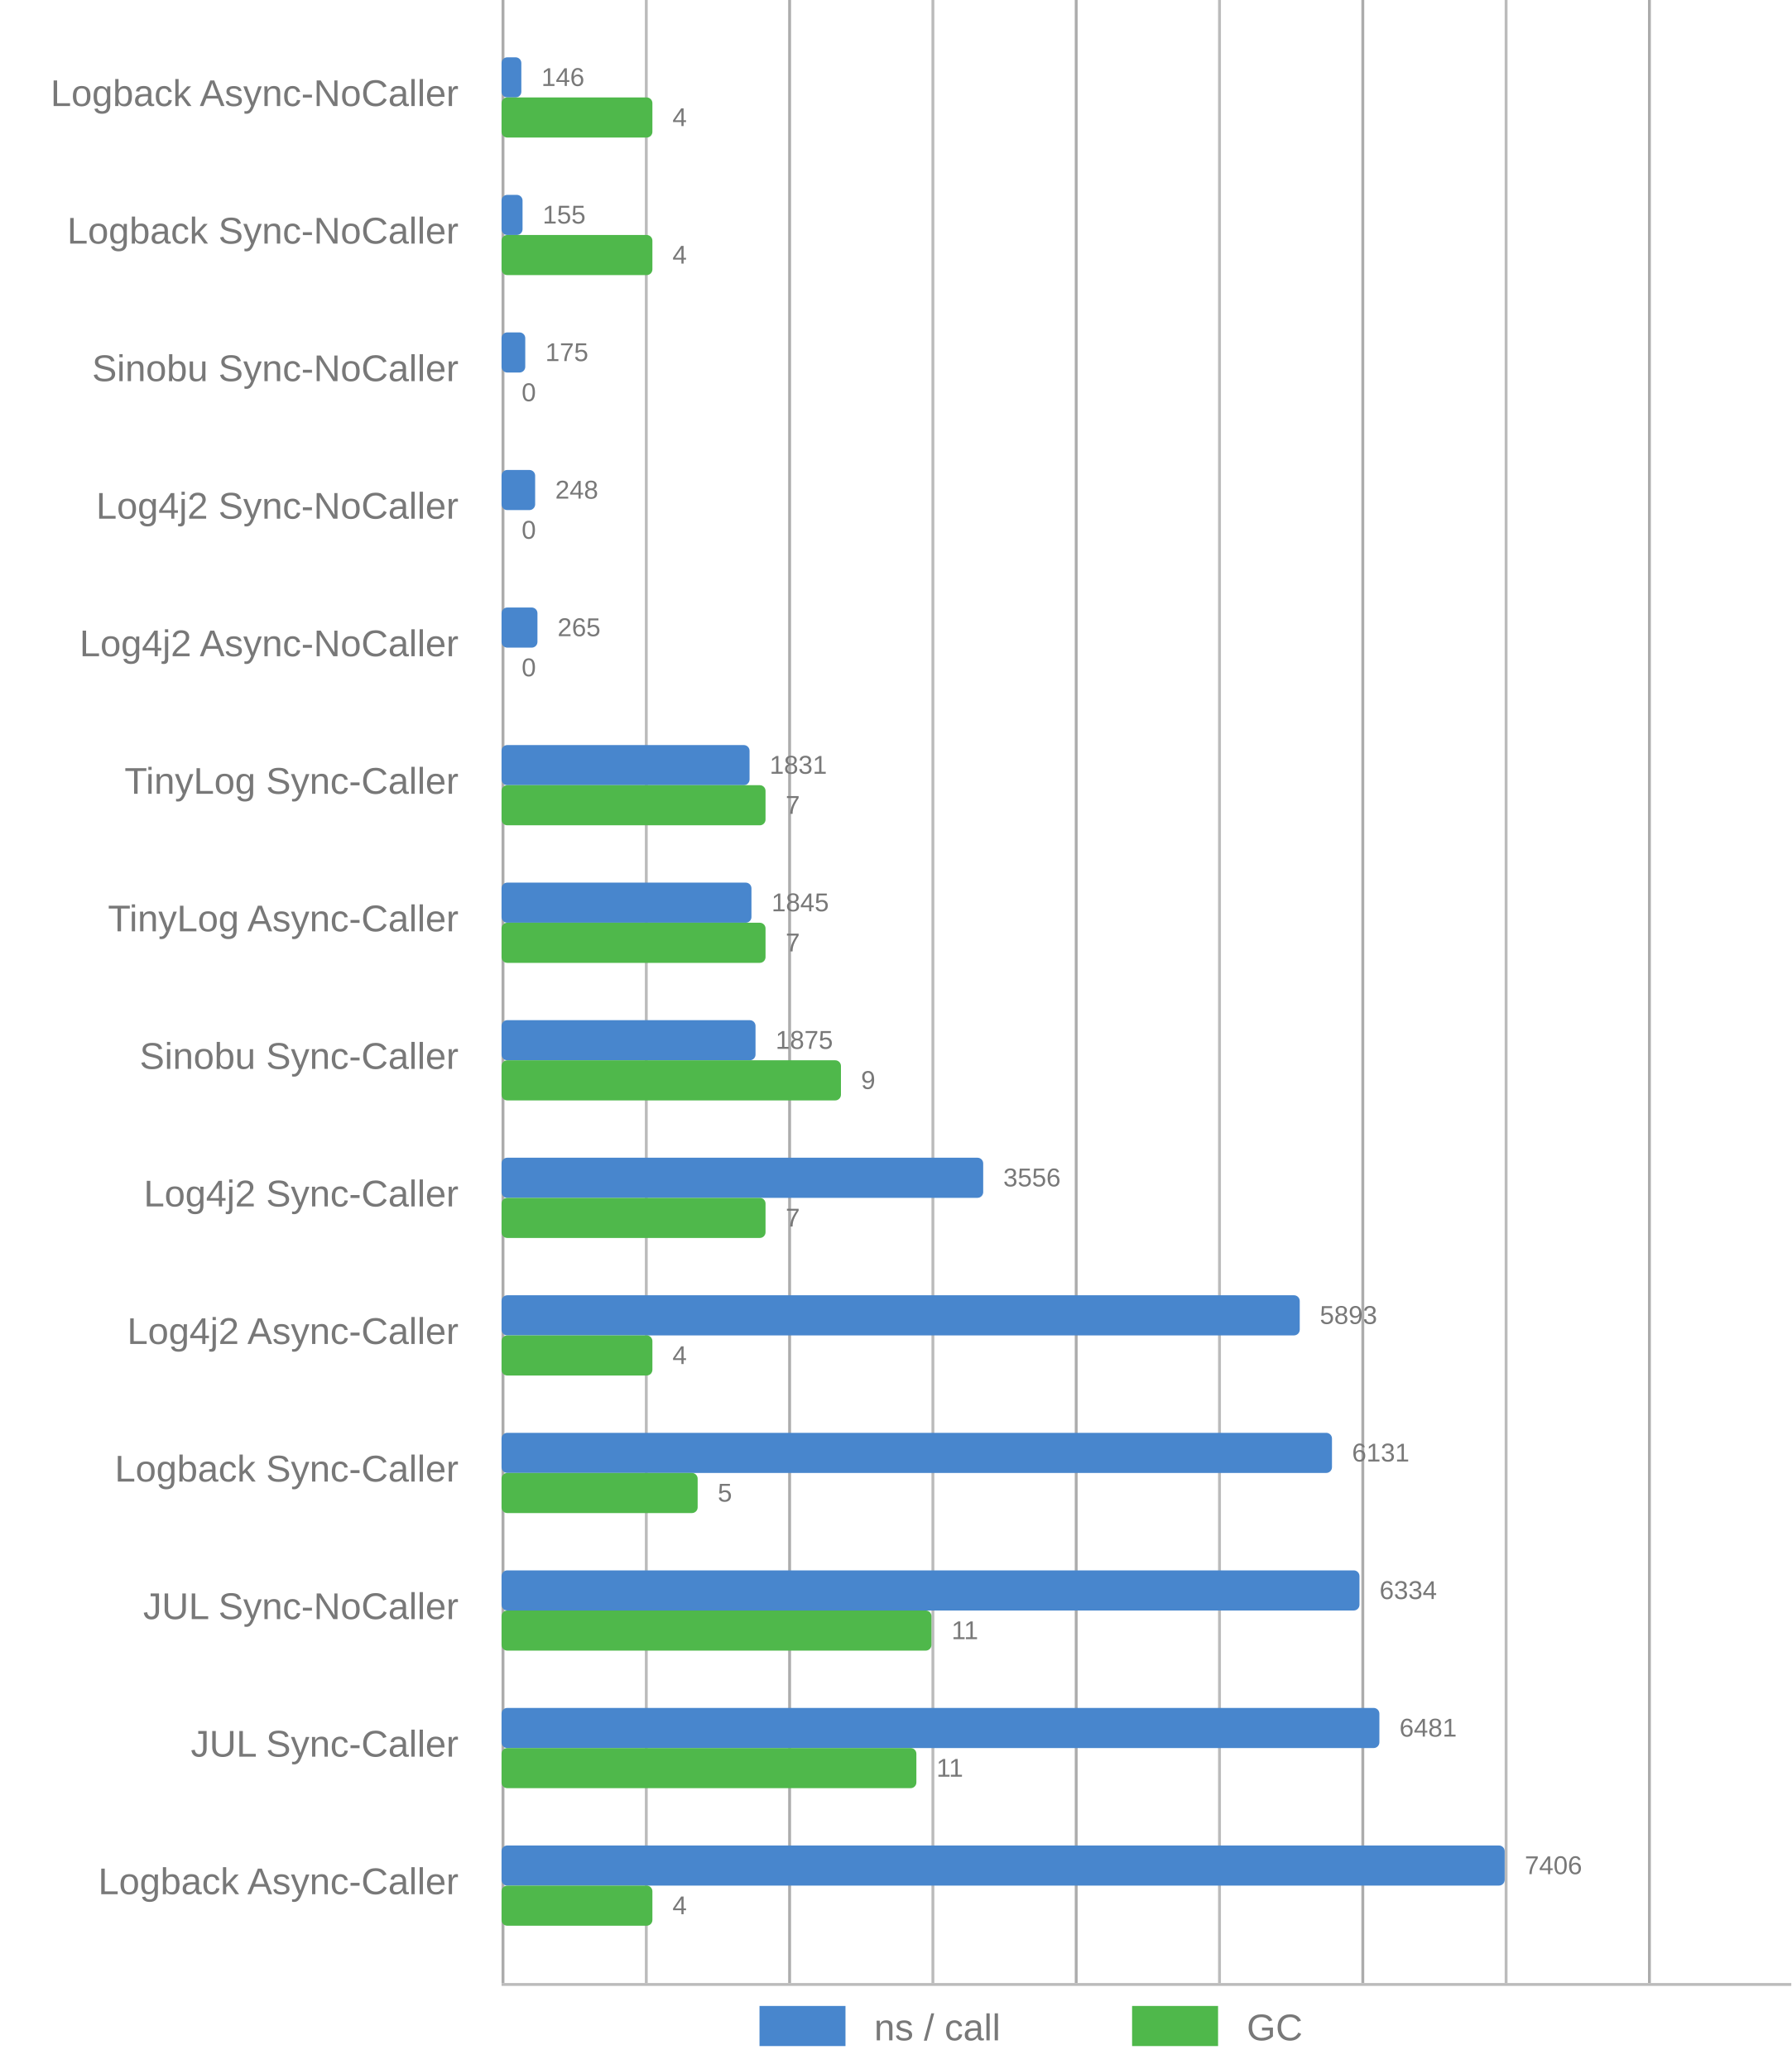
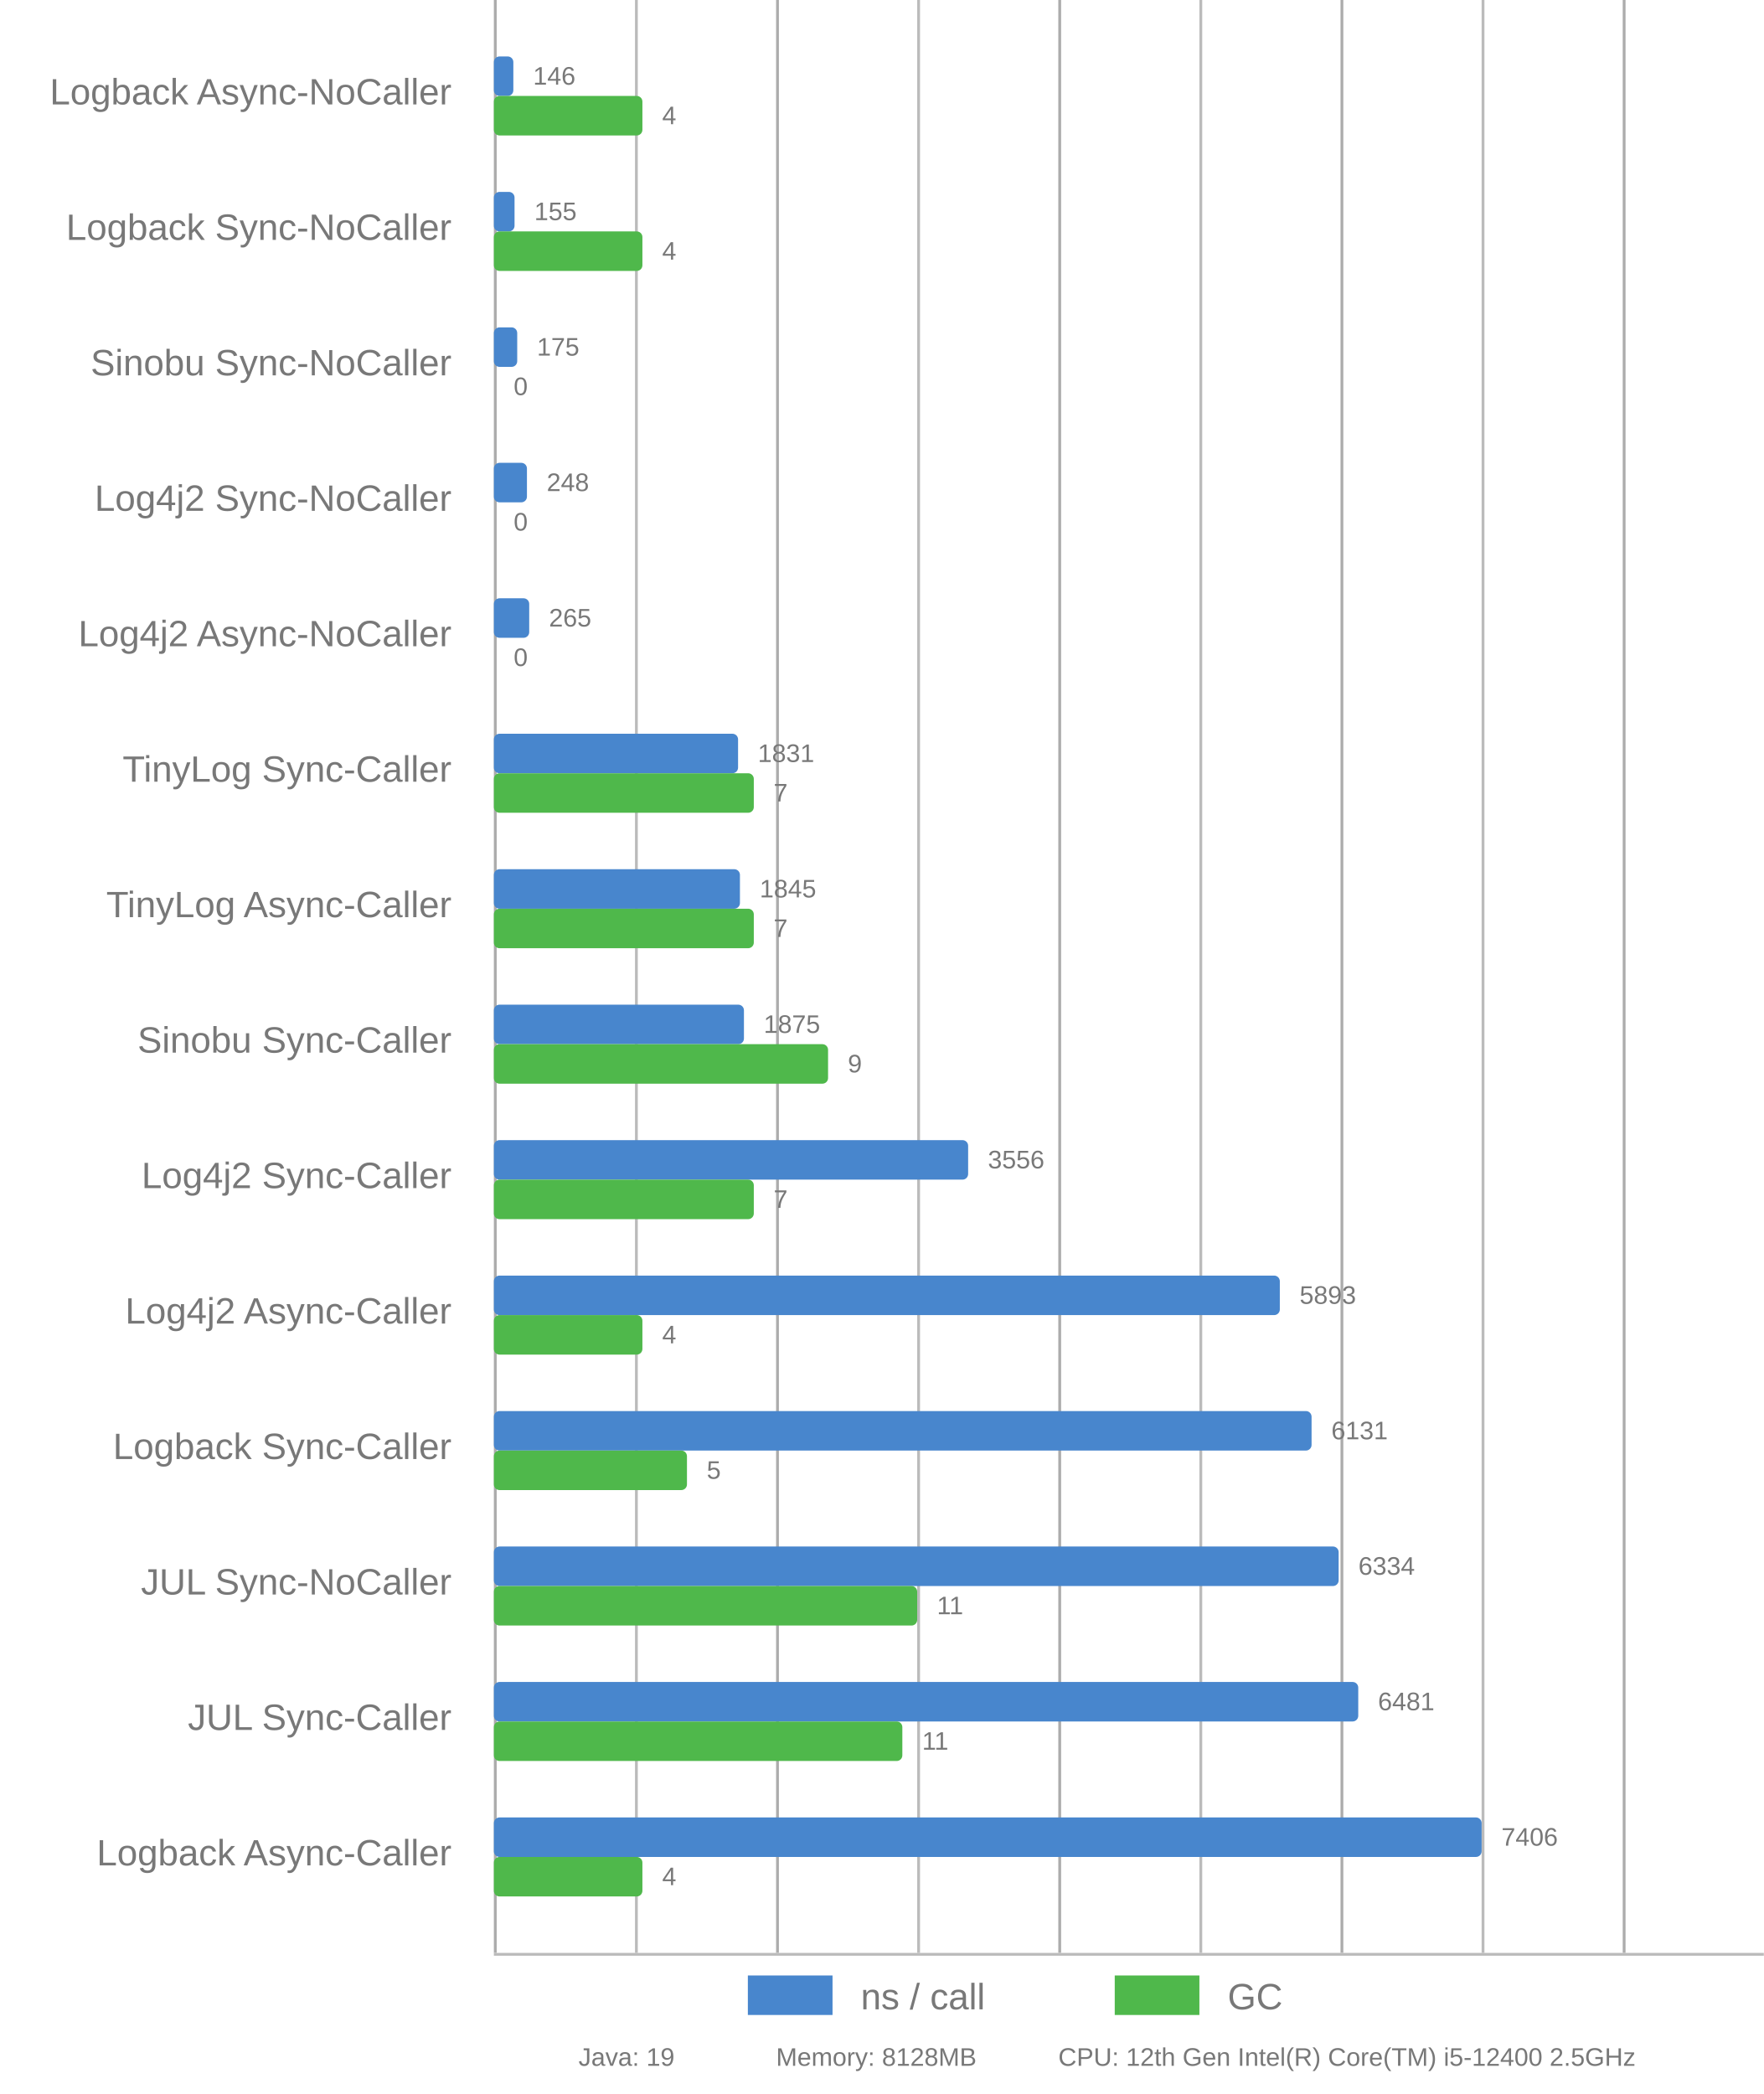
- <svg xmlns="http://www.w3.org/2000/svg" viewBox="0 0 625 722">
+ <svg xmlns="http://www.w3.org/2000/svg" viewBox="0 0 625 742">
  <style>
      text {
          font-family: Arial;
          font-size: 13px;
          fill: #787878;
      }

      .desc {
          font-size: 9px;
      }

      .vline {
          fill: #acacac;
          stroke: none;
          stroke-width: 0;
      }

      .subline {
          fill: #bbb;
          stroke: none;
          stroke-width: 0;
      }

      .call {
          fill: #4886CD;
          stroke-linejoin: round;
          height: 14px;
      }

      .gc {
          fill: #4FB84B;
          stroke-linejoin: round;
          height: 14px;
      }
  </style>
  <g>
    <rect x="175" y="0" width="1" height="692" class="vline" />
    <rect x="275" y="0" width="1" height="692" class="vline" />
    <rect x="375" y="0" width="1" height="692" class="vline" />
    <rect x="475" y="0" width="1" height="692" class="vline" />
    <rect x="575" y="0" width="1" height="692" class="vline" />
    <rect x="225" y="0" width="1" height="692" class="subline" />
    <rect x="325" y="0" width="1" height="692" class="subline" />
    <rect x="425" y="0" width="1" height="692" class="subline" />
    <rect x="525" y="0" width="1" height="692" class="subline" />
    <rect x="175" y="692" width="450" height="1" class="subline" />
    <rect x="265" y="700" width="30" class="call" />
    <text x="305" y="712">ns / call</text>
    <rect x="395" y="700" width="30" class="gc" />
    <text x="435" y="712">GC</text>
  </g>
  <rect x="175" y="20" width="6.9" rx="2" ry="2" class="call" />
  <rect x="175" y="34" width="52.632" rx="2" ry="2" class="gc" />
  <text x="160" y="37" text-anchor="end">Logback Async-NoCaller</text>
  <text x="188.9" y="30" class="desc">146</text>
  <text x="234.632" y="44" class="desc">4</text>
  <rect x="175" y="68" width="7.325" rx="2" ry="2" class="call" />
  <rect x="175" y="82" width="52.632" rx="2" ry="2" class="gc" />
  <text x="160" y="85" text-anchor="end">Logback Sync-NoCaller</text>
  <text x="189.325" y="78" class="desc">155</text>
  <text x="234.632" y="92" class="desc">4</text>
  <rect x="175" y="116" width="8.27" rx="2" ry="2" class="call" />
  <rect x="175" y="130" width="0" rx="2" ry="2" class="gc" />
  <text x="160" y="133" text-anchor="end">Sinobu Sync-NoCaller</text>
  <text x="190.27" y="126" class="desc">175</text>
  <text x="182" y="140" class="desc">0</text>
  <rect x="175" y="164" width="11.72" rx="2" ry="2" class="call" />
  <rect x="175" y="178" width="0" rx="2" ry="2" class="gc" />
  <text x="160" y="181" text-anchor="end">Log4j2 Sync-NoCaller</text>
  <text x="193.72" y="174" class="desc">248</text>
  <text x="182" y="188" class="desc">0</text>
  <rect x="175" y="212" width="12.524" rx="2" ry="2" class="call" />
  <rect x="175" y="226" width="0" rx="2" ry="2" class="gc" />
  <text x="160" y="229" text-anchor="end">Log4j2 Async-NoCaller</text>
  <text x="194.524" y="222" class="desc">265</text>
  <text x="182" y="236" class="desc">0</text>
  <rect x="175" y="260" width="86.531" rx="2" ry="2" class="call" />
  <rect x="175" y="274" width="92.105" rx="2" ry="2" class="gc" />
  <text x="160" y="277" text-anchor="end">TinyLog Sync-Caller</text>
  <text x="268.531" y="270" class="desc">1831</text>
  <text x="274.105" y="284" class="desc">7</text>
  <rect x="175" y="308" width="87.193" rx="2" ry="2" class="call" />
  <rect x="175" y="322" width="92.105" rx="2" ry="2" class="gc" />
  <text x="160" y="325" text-anchor="end">TinyLog Async-Caller</text>
  <text x="269.193" y="318" class="desc">1845</text>
  <text x="274.105" y="332" class="desc">7</text>
  <rect x="175" y="356" width="88.611" rx="2" ry="2" class="call" />
  <rect x="175" y="370" width="118.421" rx="2" ry="2" class="gc" />
  <text x="160" y="373" text-anchor="end">Sinobu Sync-Caller</text>
  <text x="270.611" y="366" class="desc">1875</text>
  <text x="300.421" y="380" class="desc">9</text>
  <rect x="175" y="404" width="168.053" rx="2" ry="2" class="call" />
  <rect x="175" y="418" width="92.105" rx="2" ry="2" class="gc" />
  <text x="160" y="421" text-anchor="end">Log4j2 Sync-Caller</text>
  <text x="350.053" y="414" class="desc">3556</text>
  <text x="274.105" y="428" class="desc">7</text>
  <rect x="175" y="452" width="278.497" rx="2" ry="2" class="call" />
  <rect x="175" y="466" width="52.632" rx="2" ry="2" class="gc" />
  <text x="160" y="469" text-anchor="end">Log4j2 Async-Caller</text>
  <text x="460.497" y="462" class="desc">5893</text>
  <text x="234.632" y="476" class="desc">4</text>
  <rect x="175" y="500" width="289.745" rx="2" ry="2" class="call" />
  <rect x="175" y="514" width="68.421" rx="2" ry="2" class="gc" />
  <text x="160" y="517" text-anchor="end">Logback Sync-Caller</text>
  <text x="471.745" y="510" class="desc">6131</text>
  <text x="250.421" y="524" class="desc">5</text>
  <rect x="175" y="548" width="299.338" rx="2" ry="2" class="call" />
  <rect x="175" y="562" width="150" rx="2" ry="2" class="gc" />
  <text x="160" y="565" text-anchor="end">JUL Sync-NoCaller</text>
  <text x="481.338" y="558" class="desc">6334</text>
  <text x="332" y="572" class="desc">11</text>
  <rect x="175" y="596" width="306.285" rx="2" ry="2" class="call" />
  <rect x="175" y="610" width="144.737" rx="2" ry="2" class="gc" />
  <text x="160" y="613" text-anchor="end">JUL Sync-Caller</text>
  <text x="488.285" y="606" class="desc">6481</text>
  <text x="326.737" y="620" class="desc">11</text>
  <rect x="175" y="644" width="350" rx="2" ry="2" class="call" />
  <rect x="175" y="658" width="52.632" rx="2" ry="2" class="gc" />
  <text x="160" y="661" text-anchor="end">Logback Async-Caller</text>
  <text x="532" y="654" class="desc">7406</text>
  <text x="234.632" y="668" class="desc">4</text>
  <text x="205" y="732" class="desc">Java: 19</text>
  <text x="275" y="732" class="desc">Memory: 8128MB</text>
  <text x="375" y="732" class="desc">CPU: 12th Gen Intel(R) Core(TM) i5-12400 2.5GHz</text>
</svg>
